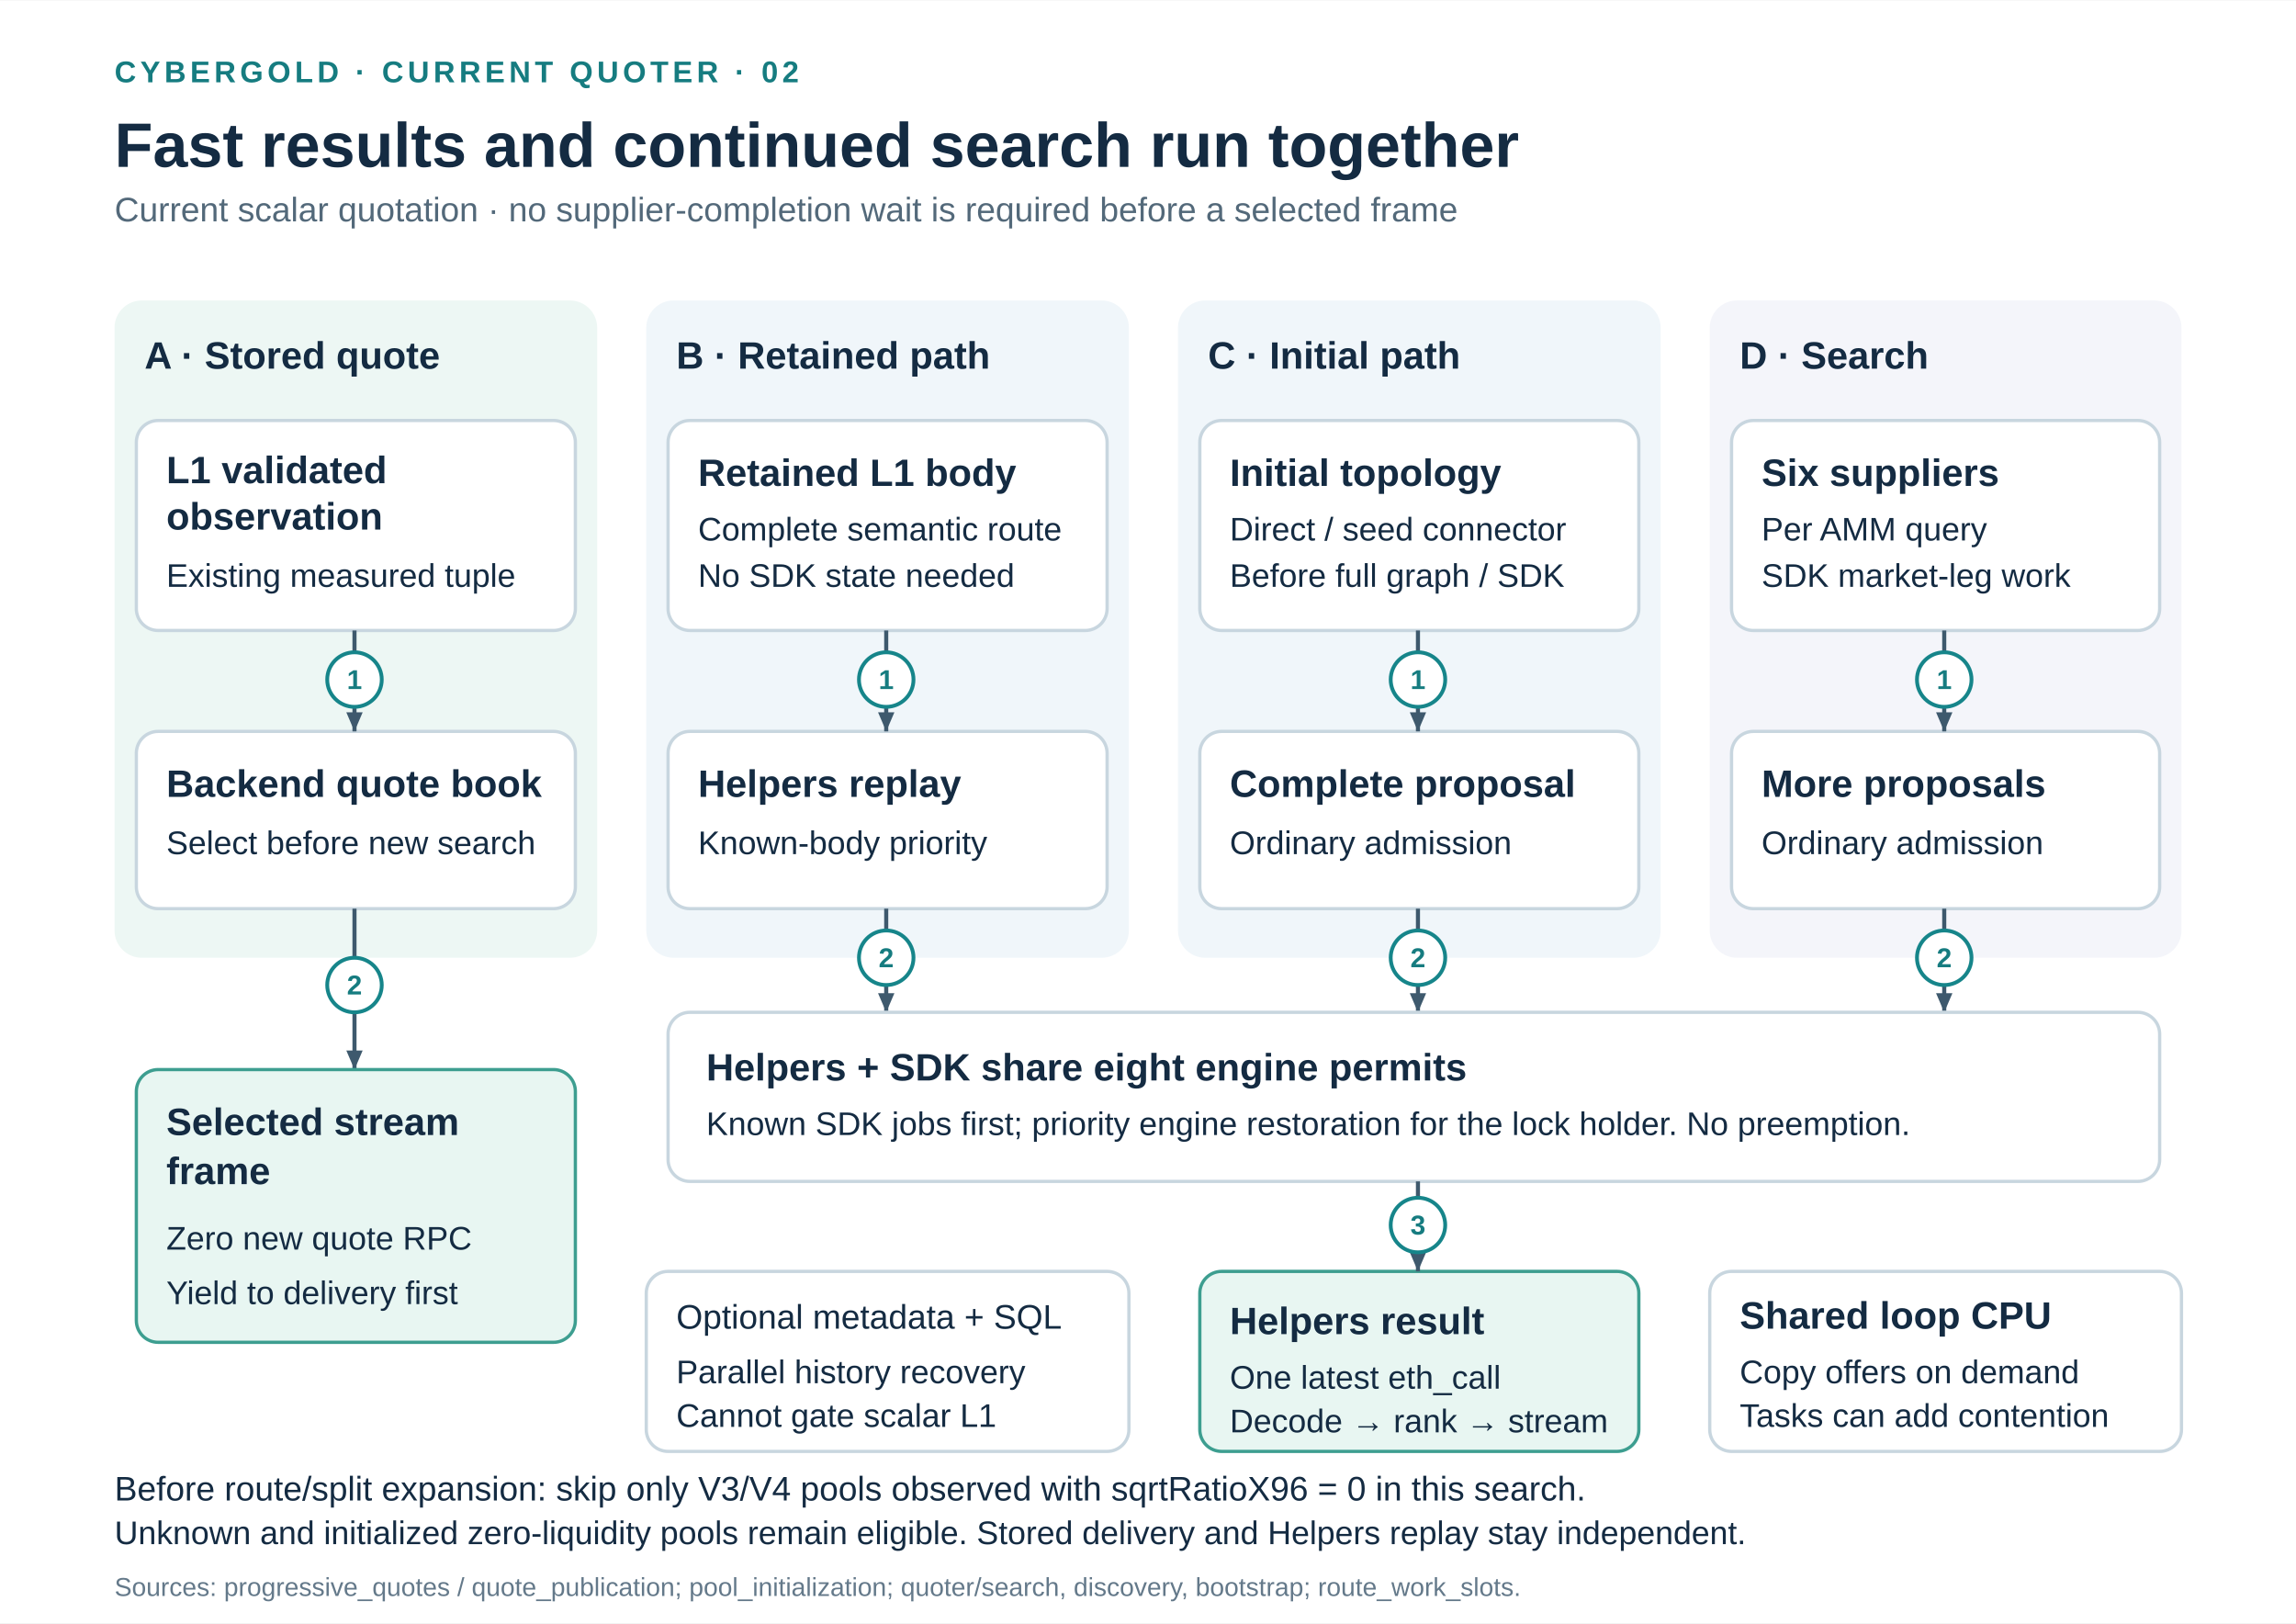
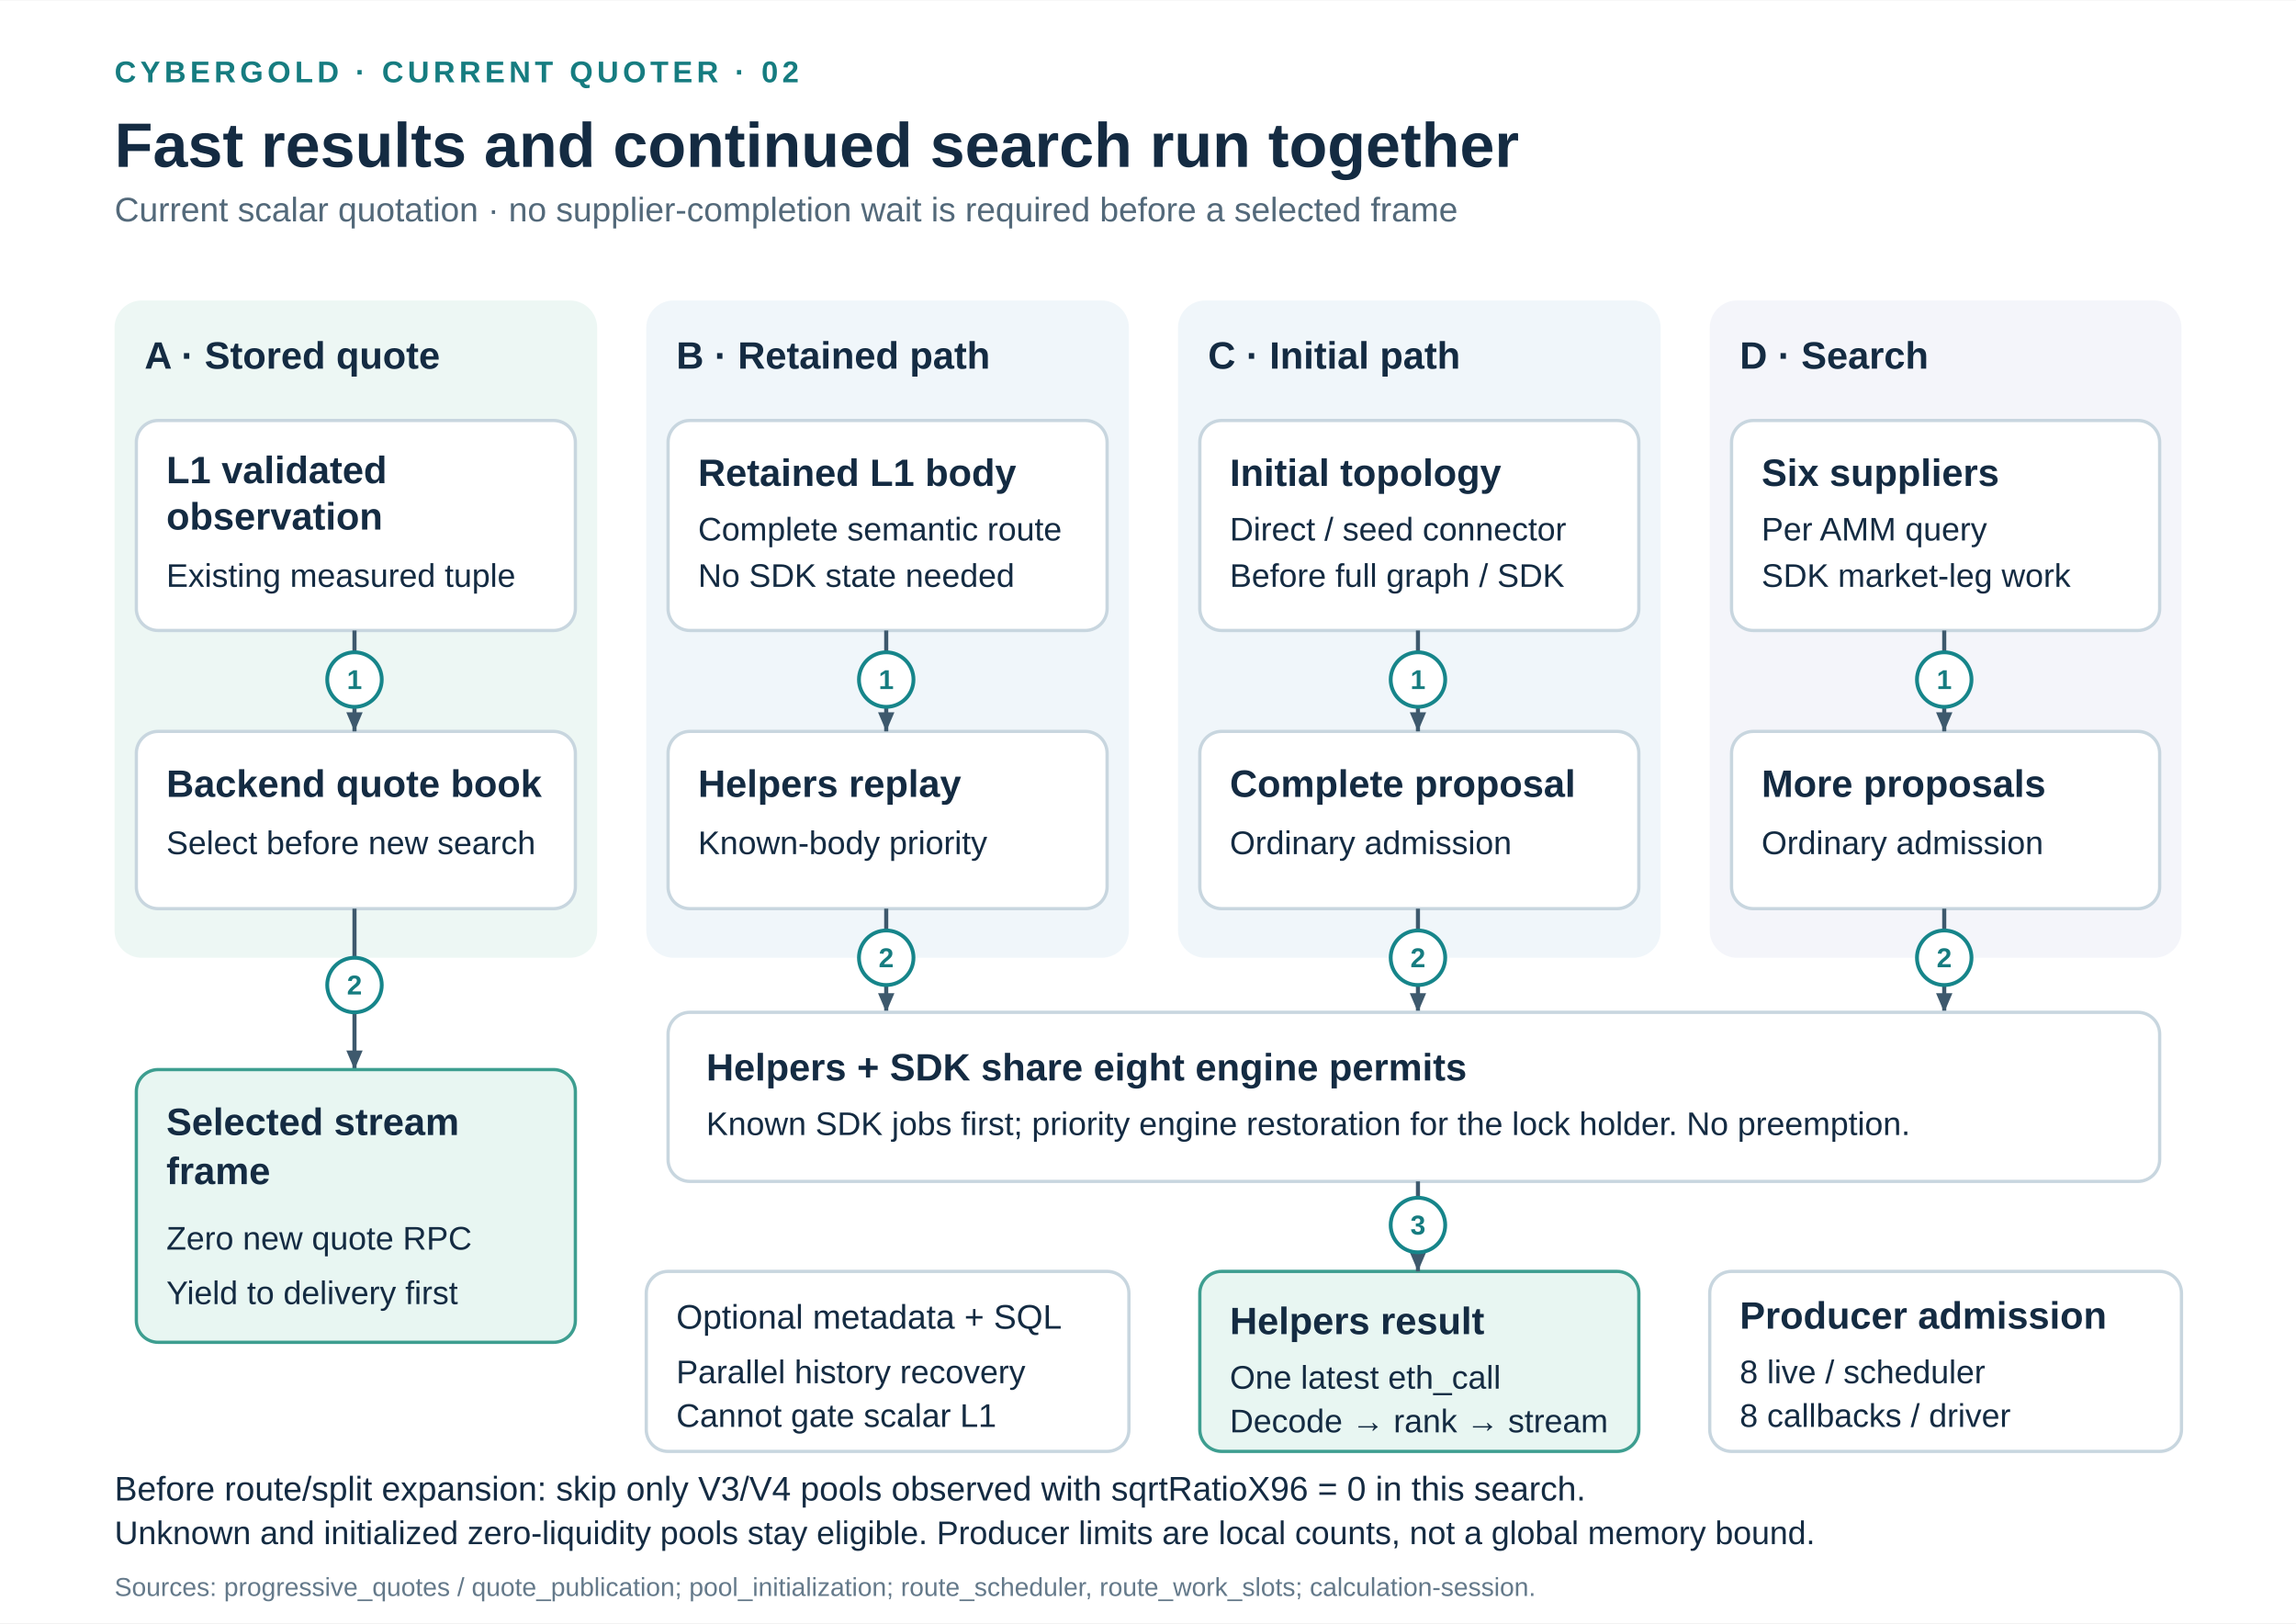
<svg xmlns="http://www.w3.org/2000/svg" width="297mm" height="210mm" viewBox="0 0 842 595" role="img" aria-labelledby="title desc">
  <defs>
    <marker id="arrow" markerWidth="8" markerHeight="8" refX="7" refY="4" orient="auto">
      <path d="M0 0 L8 4 L0 8 Z" fill="#3e596d" />
    </marker>
    <style>
    text{font-family:Arial,Helvetica,sans-serif;fill:#142b42}
    .eyebrow{font-size:11px;font-weight:700;letter-spacing:1.5px;fill:#167c80}
    .title{font-size:23px;font-weight:700}
    .subtitle{font-size:12.5px;fill:#53697a}
    .lane-label{font-size:10px;font-weight:700;letter-spacing:1.2px;fill:#53697a}
    .node{fill:#fff;stroke:#c8d6df;stroke-width:1.2}
    .fresh{fill:#e8f6f2;stroke:#3d9e90;stroke-width:1.2}
    .heading{font-size:14px;font-weight:700}
    .body{font-size:12px}
    .body-large{font-size:12.5px}
    .muted{fill:#53697a}
    .line{fill:none;stroke:#3e596d;stroke-width:1.5}
    .bus{fill:none;stroke:#3e596d;stroke-width:1.5}
    .dashed{fill:none;stroke:#8a9cab;stroke-width:1.3;stroke-dasharray:4 4}
    .step{fill:#fff;stroke:#16858a;stroke-width:1.4}
    .step-text{font-size:10px;font-weight:700;fill:#167c80;text-anchor:middle;dominant-baseline:central}
    .source{font-size:9.5px;fill:#64798a}
  </style>
  </defs>
  <rect width="842" height="595" fill="#fff" />
  <text x="42" y="30" class="eyebrow">CYBERGOLD · CURRENT QUOTER · 02</text>
  <text x="42" y="61" class="title">Fast results and continued search run together</text>
  <text x="42" y="81" class="subtitle">Current scalar quotation · no supplier-completion wait is required before a selected frame</text>
  <rect x="42" y="110" width="177" height="241" rx="10" fill="#edf7f4" />
  <rect x="237" y="110" width="177" height="241" rx="10" fill="#f0f6fa" />
  <rect x="432" y="110" width="177" height="241" rx="10" fill="#f0f6fa" />
  <rect x="627" y="110" width="173" height="241" rx="10" fill="#f4f5fa" />
  <text x="53" y="135" class="heading">A · Stored quote</text>
  <text x="248" y="135" class="heading">B · Retained path</text>
  <text x="443" y="135" class="heading">C · Initial path</text>
  <text x="638" y="135" class="heading">D · Search</text>
  <rect x="50" y="154" width="161" height="77" rx="8" class="node" />
  <text x="61" y="177" class="heading">L1 validated</text>
  <text x="61" y="194" class="heading">observation</text>
  <text x="61" y="215" class="body">Existing measured tuple</text>
  <rect x="245" y="154" width="161" height="77" rx="8" class="node" />
  <text x="256" y="178" class="heading">Retained L1 body</text>
  <text x="256" y="198" class="body">Complete semantic route</text>
  <text x="256" y="215" class="body">No SDK state needed</text>
  <rect x="440" y="154" width="161" height="77" rx="8" class="node" />
  <text x="451" y="178" class="heading">Initial topology</text>
  <text x="451" y="198" class="body">Direct / seed connector</text>
  <text x="451" y="215" class="body">Before full graph / SDK</text>
  <rect x="635" y="154" width="157" height="77" rx="8" class="node" />
  <text x="646" y="178" class="heading">Six suppliers</text>
  <text x="646" y="198" class="body">Per AMM query</text>
  <text x="646" y="215" class="body">SDK market-leg work</text>
  <rect x="50" y="268" width="161" height="65" rx="8" class="node" />
  <text x="61" y="292" class="heading">Backend quote book</text>
  <text x="61" y="313" class="body">Select before new search</text>
  <rect x="245" y="268" width="161" height="65" rx="8" class="node" />
  <text x="256" y="292" class="heading">Helpers replay</text>
  <text x="256" y="313" class="body">Known-body priority</text>
  <rect x="440" y="268" width="161" height="65" rx="8" class="node" />
  <text x="451" y="292" class="heading">Complete proposal</text>
  <text x="451" y="313" class="body">Ordinary admission</text>
  <rect x="635" y="268" width="157" height="65" rx="8" class="node" />
  <text x="646" y="292" class="heading">More proposals</text>
  <text x="646" y="313" class="body">Ordinary admission</text>
  <path d="M130 231 V268" class="line" />
  <polygon points="130.00,268.00 127.00,261.00 133.00,261.00" fill="#3e596d" />
  <circle cx="130" cy="249" r="10" class="step" />
  <text x="130" y="249" class="step-text">1</text>
  <path d="M325 231 V268" class="line" />
  <polygon points="325.00,268.00 322.00,261.00 328.00,261.00" fill="#3e596d" />
  <circle cx="325" cy="249" r="10" class="step" />
  <text x="325" y="249" class="step-text">1</text>
  <path d="M520 231 V268" class="line" />
  <polygon points="520.00,268.00 517.00,261.00 523.00,261.00" fill="#3e596d" />
  <circle cx="520" cy="249" r="10" class="step" />
  <text x="520" y="249" class="step-text">1</text>
  <path d="M713 231 V268" class="line" />
  <polygon points="713.00,268.00 710.00,261.00 716.00,261.00" fill="#3e596d" />
  <circle cx="713" cy="249" r="10" class="step" />
  <text x="713" y="249" class="step-text">1</text>
  <path d="M130 333 V392" class="line" />
  <polygon points="130.00,392.00 127.00,385.00 133.00,385.00" fill="#3e596d" />
  <circle cx="130" cy="361" r="10" class="step" />
  <text x="130" y="361" class="step-text">2</text>
  <path d="M325 333 V371" class="line" />
  <polygon points="325.00,371.00 322.00,364.00 328.00,364.00" fill="#3e596d" />
  <circle cx="325" cy="351" r="10" class="step" />
  <text x="325" y="351" class="step-text">2</text>
  <path d="M520 333 V371" class="line" />
  <polygon points="520.00,371.00 517.00,364.00 523.00,364.00" fill="#3e596d" />
  <circle cx="520" cy="351" r="10" class="step" />
  <text x="520" y="351" class="step-text">2</text>
  <path d="M713 333 V371" class="line" />
  <polygon points="713.00,371.00 710.00,364.00 716.00,364.00" fill="#3e596d" />
  <circle cx="713" cy="351" r="10" class="step" />
  <text x="713" y="351" class="step-text">2</text>
  <rect x="245" y="371" width="547" height="62" rx="8" class="node" />
  <text x="259" y="396" class="heading">Helpers + SDK share eight engine permits</text>
  <text x="259" y="416" class="body">Known SDK jobs first; priority engine restoration for the lock holder. No preemption.</text>
  <rect x="50" y="392" width="161" height="100" rx="8" class="fresh" />
  <text x="61" y="416" class="heading">Selected stream</text>
  <text x="61" y="434" class="heading">frame</text>
  <text x="61" y="458" class="body">Zero new quote RPC</text>
  <text x="61" y="478" class="body">Yield to delivery first</text>
  <rect x="440" y="466" width="161" height="66" rx="8" class="fresh" />
  <text x="451" y="489" class="heading">Helpers result</text>
  <text x="451" y="509" class="body">One latest eth_call</text>
  <text x="451" y="525" class="body">Decode → rank → stream</text>
  <path d="M520 433 V466" class="line" />
  <polygon points="520.00,466.00 517.00,459.00 523.00,459.00" fill="#3e596d" />
  <circle cx="520" cy="449" r="10" class="step" />
  <text x="520" y="449" class="step-text">3</text>
  <rect x="237" y="466" width="177" height="66" rx="8" class="node" />
  <text x="248" y="487" class="body-large">Optional metadata + SQL</text>
  <text x="248" y="507" class="body">Parallel history recovery</text>
  <text x="248" y="523" class="body">Cannot gate scalar L1</text>
  <rect x="627" y="466" width="173" height="66" rx="8" class="node" />
-   <text x="638" y="487" class="heading">Shared loop CPU</text>
-   <text x="638" y="507" class="body">Copy offers on demand</text>
-   <text x="638" y="523" class="body">Tasks can add contention</text>
+   <text x="638" y="487" class="heading">Producer admission</text>
+   <text x="638" y="507" class="body">8 live / scheduler</text>
+   <text x="638" y="523" class="body">8 callbacks / driver</text>
  <text x="42" y="550" class="body-large">Before route/split expansion: skip only V3/V4 pools observed with sqrtRatioX96 = 0 in this search.</text>
-   <text x="42" y="566" class="body">Unknown and initialized zero-liquidity pools remain eligible. Stored delivery and Helpers replay stay independent.</text>
-   <text x="42" y="585" class="source">Sources: progressive_quotes / quote_publication; pool_initialization; quoter/search, discovery, bootstrap; route_work_slots.</text>
+   <text x="42" y="566" class="body">Unknown and initialized zero-liquidity pools stay eligible. Producer limits are local counts, not a global memory bound.</text>
+   <text x="42" y="585" class="source">Sources: progressive_quotes / quote_publication; pool_initialization; route_scheduler, route_work_slots; calculation-session.</text>
</svg>
